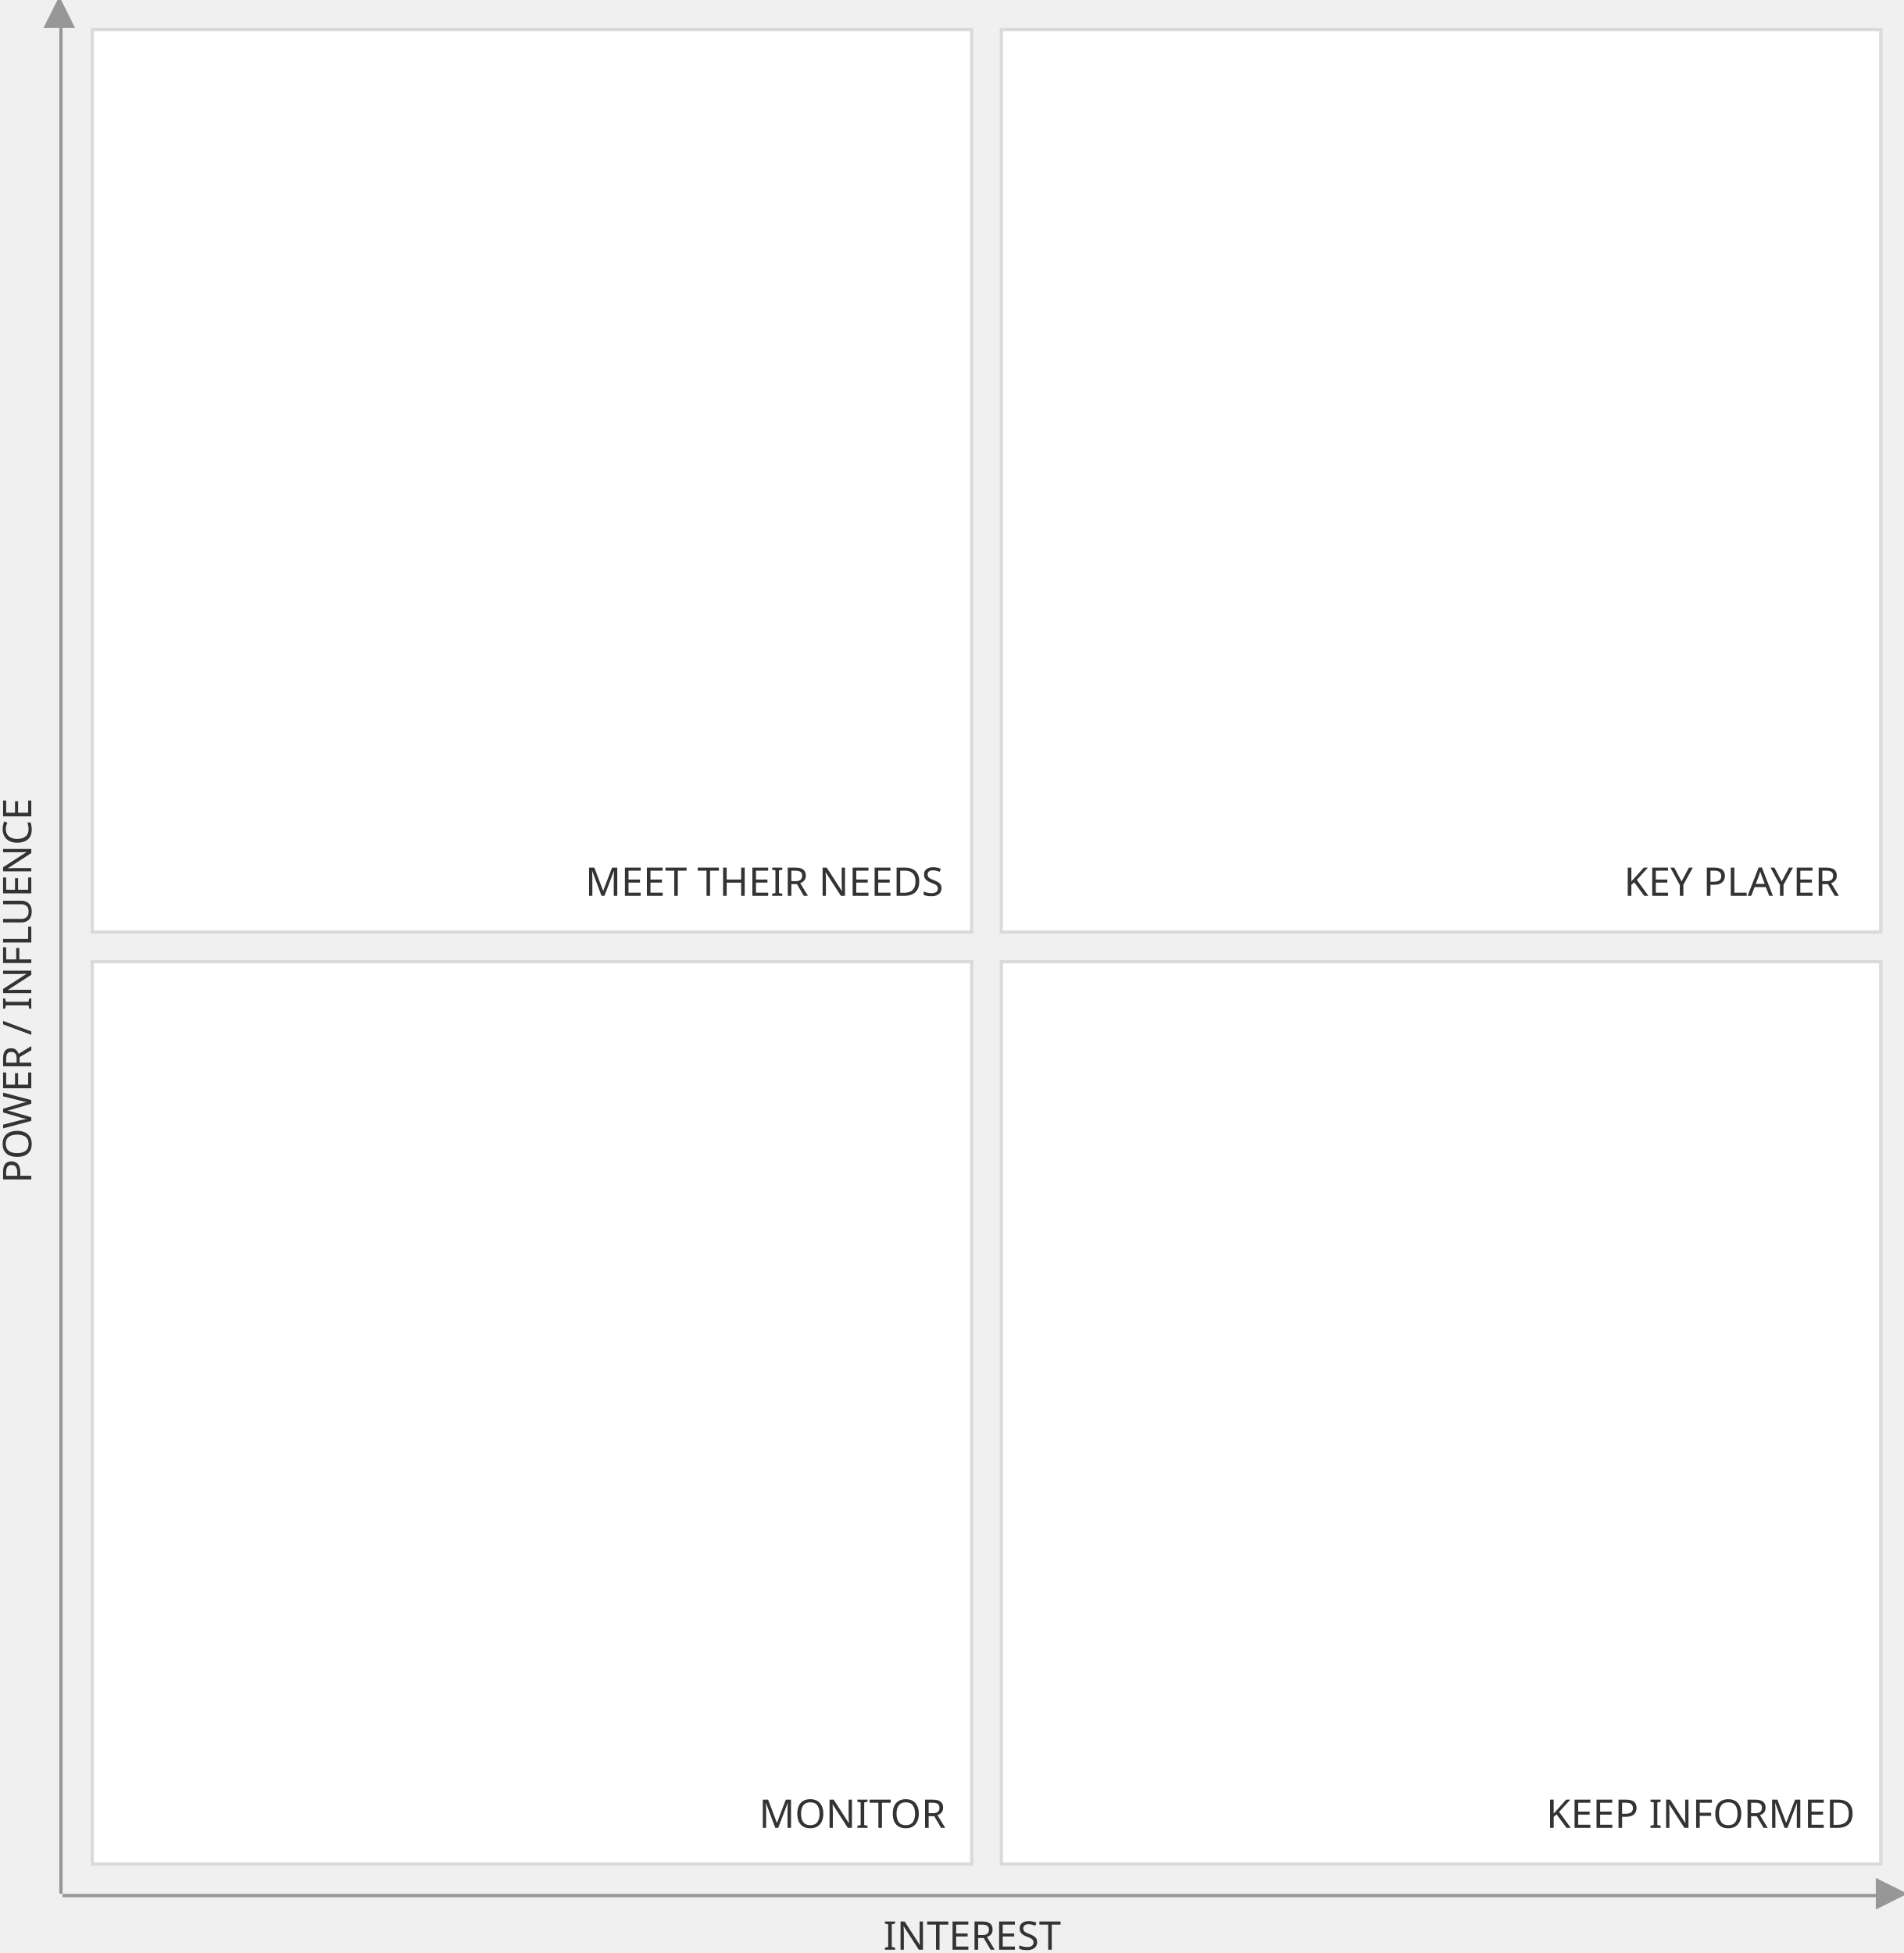
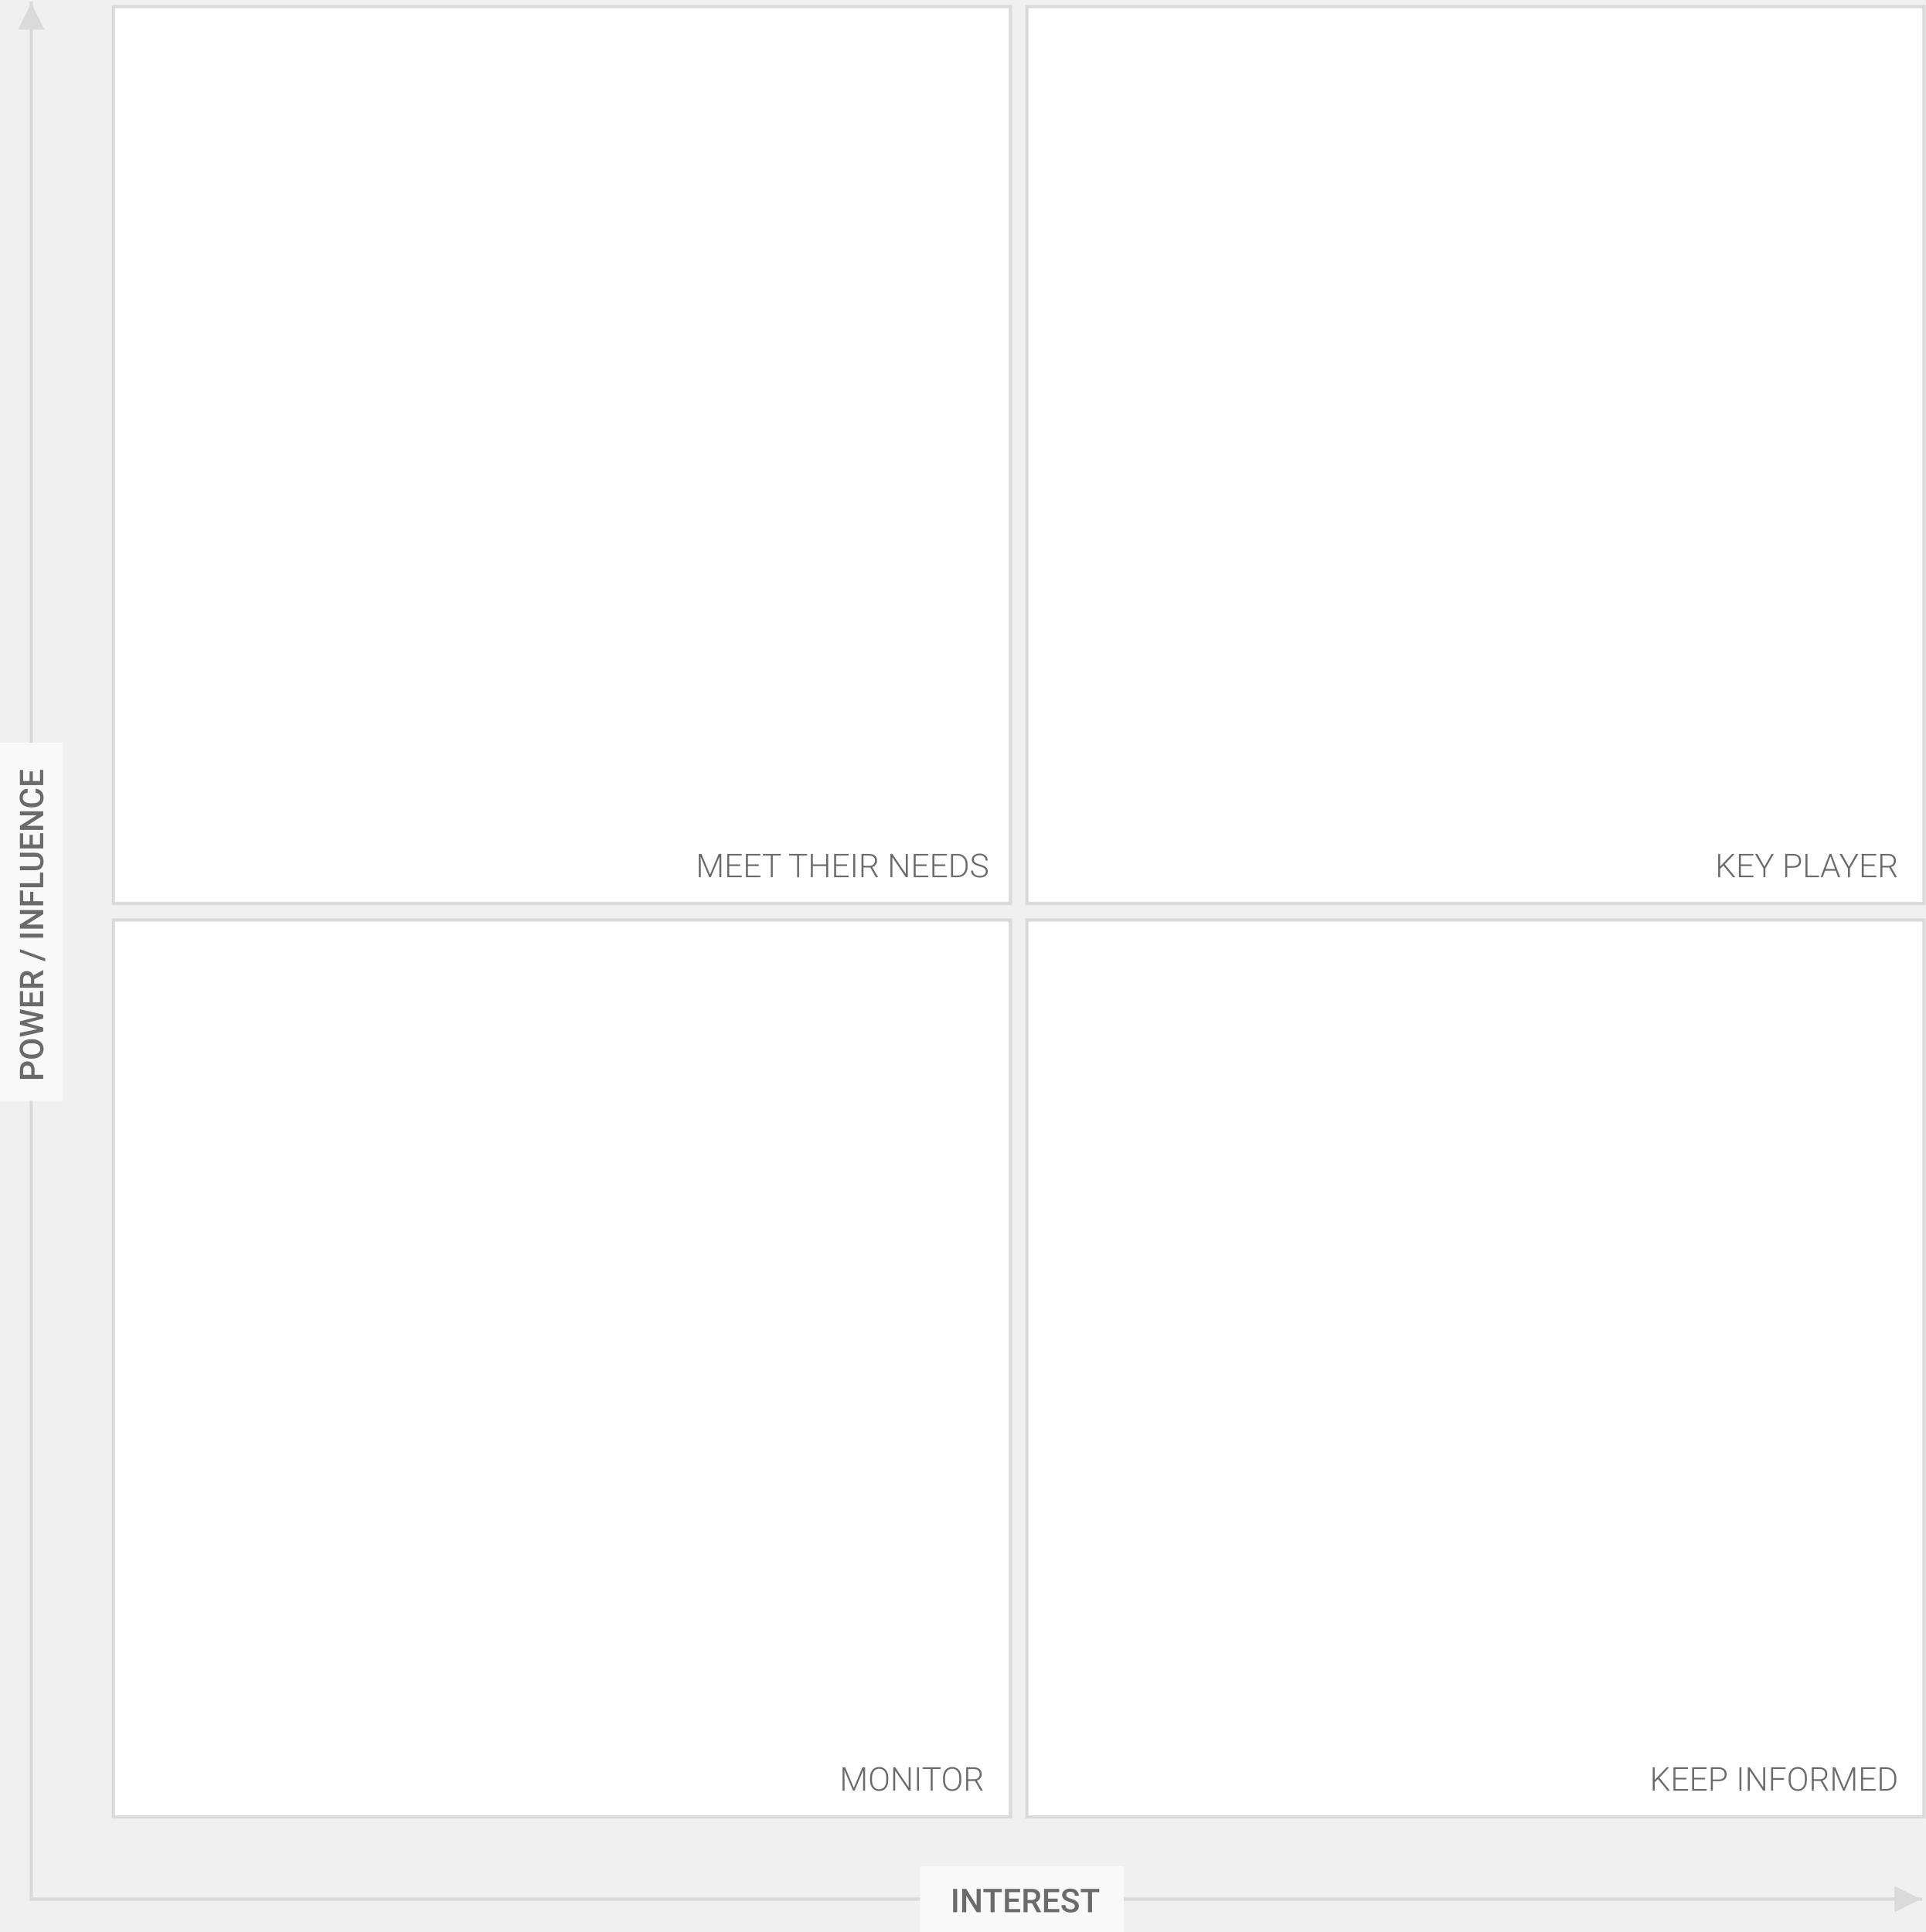
- <svg xmlns="http://www.w3.org/2000/svg" width="578px" height="593px" viewBox="0 0 578 593" version="1.1">
+ <svg xmlns="http://www.w3.org/2000/svg" width="587px" height="589px" viewBox="0 0 587 589" version="1.1">
  <defs />
  <g id="Page-1" stroke="none" stroke-width="1" fill="none" fill-rule="evenodd">
-     <g id="Desktop" transform="translate(-351, -23)">
-       <g id="axis" transform="translate(350, 23)">
-         <path d="M19.5,8 L19.5,574.5" id="Line" stroke="#979797" stroke-linecap="square" />
-         <polygon id="Triangle-1" stroke="#979797" fill="#979797" points="19 0 23 8 15 8 " />
-         <text id="Power-/-Influence" transform="translate(6.5, 302) rotate(-90) translate(-6.5, -302) " font-family="Stag-Medium, Stag" font-size="12" font-weight="400" fill="#333333">
-           <tspan x="-50.764" y="306">POWER / INFLUENCE</tspan>
-         </text>
-         <text id="Interest" font-family="StagSans-Light, Stag Sans" font-size="12" font-weight="300" fill="#333333">
-           <tspan x="269.18" y="592">INTEREST</tspan>
-         </text>
-         <path d="M572.5,575.559 L20.5,575.559" id="Line" stroke="#979797" stroke-linecap="square" />
-         <path d="M571,579 L571,571 L579,575 L571,579 Z" id="Triangle-1" stroke="#979797" fill="#979797" />
-         <rect id="Rectangle-32" stroke="#DADADA" fill="#FFFFFF" x="29" y="292" width="267.014" height="274" />
-         <text id="MONITOR" font-family="Stag-Light, Stag" font-size="12" font-weight="300" fill="#333333">
-           <tspan x="231.436" y="555">MONITOR</tspan>
-         </text>
-         <rect id="Rectangle-32" stroke="#DADADA" fill="#FFFFFF" x="305" y="292" width="267.014" height="274" />
-         <text id="KEEP-INFORMED" font-family="Stag-Light, Stag" font-size="12" font-weight="300" fill="#333333">
-           <tspan x="470.452" y="555">KEEP INFORMED</tspan>
-         </text>
-         <rect id="Rectangle-32" stroke="#DADADA" fill="#FFFFFF" x="29" y="9" width="267.014" height="274" />
-         <text id="MEET-THEIR-NEEDS" font-family="Stag-Light, Stag" font-size="12" font-weight="300" fill="#333333">
-           <tspan x="178.684" y="272">MEET THEIR NEEDS</tspan>
-         </text>
-         <rect id="Rectangle-32" stroke="#DADADA" fill="#FFFFFF" x="305" y="9" width="267.014" height="274" />
-         <text id="KEY-PLAYER" font-family="Stag-Light, Stag" font-size="12" font-weight="300" fill="#333333">
-           <tspan x="494.032" y="272">KEY PLAYER</tspan>
-         </text>
+     <g id="Single-Page-Stakeholder-Management---Empty-error" transform="translate(-327, -45)">
+       <g id="Stakeholder-Axis" transform="translate(327, 46)">
+         <path d="M9.516,0 L9.516,576.981" id="Line" stroke="#DADADA" stroke-linecap="square" />
+         <path d="M585.497,577.983 L9.516,577.983" id="Line" stroke="#DADADA" stroke-linecap="square" />
+         <rect id="Rectangle-190" fill="#F9F9F9" x="280.478" y="567.966" width="62.106" height="20.034" />
+         <polygon id="Triangle-1" fill="#DADADA" points="9.516 0 13.523 8.014 5.509 8.014 " />
+         <rect id="Rectangle-191" fill="#F9F9F9" x="0" y="225.383" width="19.032" height="109.186" />
+         <path d="M-36.134,281.322 L-36.134,283.968 L-37.371,283.968 L-37.371,276.848 L-34.648,276.848 C-33.852,276.848 -33.221,277.055 -32.753,277.469 C-32.285,277.883 -32.051,278.431 -32.051,279.112 C-32.051,279.81 -32.28,280.352 -32.738,280.74 C-33.196,281.128 -33.838,281.322 -34.662,281.322 L-36.134,281.322 Z M-36.134,280.33 L-34.648,280.33 C-34.208,280.33 -33.872,280.226 -33.641,280.019 C-33.409,279.812 -33.293,279.513 -33.293,279.122 C-33.293,278.737 -33.411,278.43 -33.645,278.2 C-33.88,277.97 -34.203,277.852 -34.614,277.846 L-36.134,277.846 L-36.134,280.33 Z M-25.289,280.594 C-25.289,281.291 -25.409,281.903 -25.651,282.43 C-25.892,282.956 -26.237,283.36 -26.685,283.642 C-27.133,283.924 -27.649,284.065 -28.232,284.065 C-28.809,284.065 -29.324,283.924 -29.775,283.642 C-30.227,283.36 -30.575,282.959 -30.822,282.437 C-31.068,281.916 -31.192,281.314 -31.196,280.633 L-31.196,280.232 C-31.196,279.538 -31.073,278.925 -30.826,278.393 C-30.58,277.862 -30.233,277.455 -29.785,277.173 C-29.337,276.891 -28.823,276.75 -28.242,276.75 C-27.662,276.75 -27.148,276.89 -26.7,277.168 C-26.251,277.447 -25.905,277.848 -25.66,278.371 C-25.416,278.895 -25.292,279.503 -25.289,280.198 L-25.289,280.594 Z M-26.526,280.222 C-26.526,279.433 -26.675,278.829 -26.973,278.408 C-27.272,277.987 -27.695,277.777 -28.242,277.777 C-28.777,277.777 -29.195,277.987 -29.496,278.406 C-29.798,278.824 -29.952,279.417 -29.959,280.183 L-29.959,280.594 C-29.959,281.376 -29.806,281.981 -29.501,282.408 C-29.197,282.835 -28.774,283.048 -28.232,283.048 C-27.685,283.048 -27.264,282.84 -26.968,282.422 C-26.673,282.005 -26.526,281.396 -26.526,280.594 L-26.526,280.222 Z M-18.473,282.207 L-17.377,276.848 L-16.15,276.848 L-17.793,283.968 L-18.976,283.968 L-20.331,278.77 L-21.714,283.968 L-22.903,283.968 L-24.546,276.848 L-23.318,276.848 L-22.213,282.198 L-20.854,276.848 L-19.817,276.848 L-18.473,282.207 Z M-11.084,280.789 L-14.008,280.789 L-14.008,282.98 L-10.59,282.98 L-10.59,283.968 L-15.245,283.968 L-15.245,276.848 L-10.625,276.848 L-10.625,277.846 L-14.008,277.846 L-14.008,279.811 L-11.084,279.811 L-11.084,280.789 Z M-6.967,281.224 L-8.346,281.224 L-8.346,283.968 L-9.583,283.968 L-9.583,276.848 L-7.08,276.848 C-6.258,276.848 -5.624,277.032 -5.177,277.401 C-4.731,277.769 -4.508,278.302 -4.508,279 C-4.508,279.476 -4.622,279.874 -4.852,280.195 C-5.082,280.516 -5.402,280.763 -5.813,280.936 L-4.214,283.904 L-4.214,283.968 L-5.539,283.968 L-6.967,281.224 Z M-8.346,280.232 L-7.075,280.232 C-6.657,280.232 -6.331,280.127 -6.097,279.916 C-5.862,279.706 -5.745,279.419 -5.745,279.053 C-5.745,278.672 -5.853,278.377 -6.07,278.168 C-6.287,277.96 -6.61,277.852 -7.04,277.846 L-8.346,277.846 L-8.346,280.232 Z M-0.62,284.579 L-1.554,284.579 L1.248,276.848 L2.182,276.848 L-0.62,284.579 Z M6.92,283.968 L5.688,283.968 L5.688,276.848 L6.92,276.848 L6.92,283.968 Z M14.088,283.968 L12.851,283.968 L9.678,278.917 L9.678,283.968 L8.44,283.968 L8.44,276.848 L9.678,276.848 L12.861,281.919 L12.861,276.848 L14.088,276.848 L14.088,283.968 Z M19.653,280.951 L16.787,280.951 L16.787,283.968 L15.55,283.968 L15.55,276.848 L20.073,276.848 L20.073,277.846 L16.787,277.846 L16.787,279.963 L19.653,279.963 L19.653,280.951 Z M22.288,282.98 L25.52,282.98 L25.52,283.968 L21.051,283.968 L21.051,276.848 L22.288,276.848 L22.288,282.98 Z M31.559,276.848 L31.559,281.606 C31.559,282.362 31.317,282.961 30.833,283.403 C30.349,283.845 29.704,284.065 28.899,284.065 C28.084,284.065 27.437,283.848 26.958,283.413 C26.479,282.977 26.239,282.374 26.239,281.601 L26.239,276.848 L27.471,276.848 L27.471,281.611 C27.471,282.087 27.592,282.45 27.833,282.701 C28.074,282.952 28.43,283.078 28.899,283.078 C29.851,283.078 30.327,282.576 30.327,281.572 L30.327,276.848 L31.559,276.848 Z M37.04,280.789 L34.116,280.789 L34.116,282.98 L37.534,282.98 L37.534,283.968 L32.879,283.968 L32.879,276.848 L37.5,276.848 L37.5,277.846 L34.116,277.846 L34.116,279.811 L37.04,279.811 L37.04,280.789 Z M44.189,283.968 L42.952,283.968 L39.779,278.917 L39.779,283.968 L38.542,283.968 L38.542,276.848 L39.779,276.848 L42.962,281.919 L42.962,276.848 L44.189,276.848 L44.189,283.968 Z M51.084,281.65 C51.012,282.409 50.732,283.002 50.243,283.427 C49.754,283.853 49.103,284.065 48.292,284.065 C47.725,284.065 47.225,283.931 46.793,283.662 C46.361,283.393 46.028,283.011 45.793,282.515 C45.558,282.02 45.436,281.445 45.426,280.789 L45.426,280.124 C45.426,279.453 45.545,278.861 45.783,278.349 C46.021,277.838 46.363,277.443 46.808,277.166 C47.253,276.889 47.767,276.75 48.35,276.75 C49.136,276.75 49.768,276.964 50.248,277.391 C50.727,277.818 51.006,278.421 51.084,279.2 L49.852,279.2 C49.793,278.688 49.644,278.319 49.404,278.093 C49.165,277.866 48.813,277.753 48.35,277.753 C47.813,277.753 47.399,277.949 47.111,278.342 C46.822,278.735 46.675,279.311 46.668,280.071 L46.668,280.701 C46.668,281.471 46.806,282.057 47.082,282.462 C47.357,282.866 47.76,283.068 48.292,283.068 C48.777,283.068 49.143,282.959 49.387,282.74 C49.632,282.522 49.786,282.158 49.852,281.65 L51.084,281.65 Z M56.35,280.789 L53.426,280.789 L53.426,282.98 L56.844,282.98 L56.844,283.968 L52.189,283.968 L52.189,276.848 L56.81,276.848 L56.81,277.846 L53.426,277.846 L53.426,279.811 L56.35,279.811 L56.35,280.789 Z" id="Power-/-Influence" fill="#6A6A6A" transform="translate(9.878052, 280.6646) rotate(-90) translate(-9.878052, -280.6646) " />
+         <path d="M291.778,581.974 L290.546,581.974 L290.546,574.855 L291.778,574.855 L291.778,581.974 Z M298.946,581.974 L297.709,581.974 L294.536,576.923 L294.536,581.974 L293.299,581.974 L293.299,574.855 L294.536,574.855 L297.719,579.926 L297.719,574.855 L298.946,574.855 L298.946,581.974 Z M305.411,575.853 L303.191,575.853 L303.191,581.974 L301.963,581.974 L301.963,575.853 L299.763,575.853 L299.763,574.855 L305.411,574.855 L305.411,575.853 Z M310.506,578.796 L307.582,578.796 L307.582,580.987 L310.999,580.987 L310.999,581.974 L306.344,581.974 L306.344,574.855 L310.965,574.855 L310.965,575.853 L307.582,575.853 L307.582,577.818 L310.506,577.818 L310.506,578.796 Z M314.623,579.231 L313.244,579.231 L313.244,581.974 L312.007,581.974 L312.007,574.855 L314.51,574.855 C315.332,574.855 315.966,575.039 316.412,575.408 C316.859,575.776 317.082,576.309 317.082,577.006 C317.082,577.482 316.967,577.881 316.738,578.202 C316.508,578.523 316.187,578.77 315.777,578.943 L317.376,581.911 L317.376,581.974 L316.051,581.974 L314.623,579.231 Z M313.244,578.239 L314.515,578.239 C314.932,578.239 315.258,578.134 315.493,577.923 C315.728,577.713 315.845,577.425 315.845,577.06 C315.845,576.679 315.737,576.384 315.52,576.175 C315.303,575.967 314.98,575.859 314.549,575.853 L313.244,575.853 L313.244,578.239 Z M322.417,578.796 L319.493,578.796 L319.493,580.987 L322.911,580.987 L322.911,581.974 L318.256,581.974 L318.256,574.855 L322.877,574.855 L322.877,575.853 L319.493,575.853 L319.493,577.818 L322.417,577.818 L322.417,578.796 Z M327.639,580.141 C327.639,579.828 327.529,579.587 327.309,579.417 C327.089,579.248 326.692,579.076 326.119,578.904 C325.545,578.731 325.088,578.539 324.749,578.327 C324.101,577.919 323.776,577.388 323.776,576.733 C323.776,576.159 324.01,575.686 324.478,575.315 C324.946,574.943 325.553,574.757 326.299,574.757 C326.795,574.757 327.237,574.848 327.625,575.031 C328.012,575.214 328.317,575.474 328.539,575.811 C328.761,576.148 328.871,576.522 328.871,576.933 L327.639,576.933 C327.639,576.562 327.523,576.271 327.29,576.06 C327.057,575.85 326.723,575.745 326.29,575.745 C325.885,575.745 325.572,575.831 325.348,576.004 C325.125,576.177 325.013,576.418 325.013,576.728 C325.013,576.989 325.134,577.206 325.375,577.381 C325.617,577.555 326.014,577.724 326.568,577.889 C327.123,578.054 327.568,578.241 327.903,578.451 C328.239,578.662 328.485,578.903 328.642,579.175 C328.798,579.447 328.876,579.766 328.876,580.131 C328.876,580.724 328.649,581.196 328.194,581.547 C327.739,581.897 327.123,582.072 326.343,582.072 C325.828,582.072 325.355,581.977 324.923,581.786 C324.491,581.595 324.155,581.332 323.916,580.997 C323.676,580.661 323.556,580.27 323.556,579.823 L324.793,579.823 C324.793,580.227 324.927,580.54 325.194,580.762 C325.462,580.983 325.845,581.094 326.343,581.094 C326.774,581.094 327.097,581.007 327.314,580.833 C327.531,580.658 327.639,580.428 327.639,580.141 L327.639,580.141 Z M335.106,575.853 L332.886,575.853 L332.886,581.974 L331.659,581.974 L331.659,575.853 L329.458,575.853 L329.458,574.855 L335.106,574.855 L335.106,575.853 Z" id="INTEREST" fill="#6A6A6A" />
+         <path d="M577.484,581.99 L577.484,573.976 L585.497,577.983 L577.484,581.99 Z" id="Triangle-1" fill="#DADADA" />
+         <rect id="Rectangle-32" stroke="#DADADA" fill="#FFFFFF" x="313.033" y="1.002" width="273.466" height="273.465" />
+         <path d="M525.368,262.903 L524.366,263.89 L524.366,266.438 L523.764,266.438 L523.764,259.318 L524.366,259.318 L524.366,263.157 L528.013,259.318 L528.771,259.318 L525.788,262.487 L529.001,266.438 L528.268,266.438 L525.368,262.903 Z M534.013,263.025 L530.683,263.025 L530.683,265.929 L534.512,265.929 L534.512,266.438 L530.082,266.438 L530.082,259.318 L534.487,259.318 L534.487,259.832 L530.683,259.832 L530.683,262.516 L534.013,262.516 L534.013,263.025 Z M537.866,263.201 L540.042,259.318 L540.736,259.318 L538.164,263.758 L538.164,266.438 L537.563,266.438 L537.563,263.758 L534.996,259.318 L535.71,259.318 L537.866,263.201 Z M544.81,263.538 L544.81,266.438 L544.208,266.438 L544.208,259.318 L546.633,259.318 C547.373,259.318 547.958,259.507 548.386,259.886 C548.815,260.264 549.029,260.784 549.029,261.445 C549.029,262.114 548.823,262.63 548.411,262.993 C547.998,263.356 547.401,263.538 546.619,263.538 L544.81,263.538 Z M544.81,263.03 L546.633,263.03 C547.217,263.03 547.662,262.891 547.968,262.614 C548.275,262.337 548.428,261.951 548.428,261.455 C548.428,260.963 548.276,260.571 547.971,260.279 C547.666,259.987 547.233,259.838 546.672,259.832 L544.81,259.832 L544.81,263.03 Z M550.98,265.929 L554.496,265.929 L554.496,266.438 L550.374,266.438 L550.374,259.318 L550.98,259.318 L550.98,265.929 Z M559.586,264.443 L556.354,264.443 L555.621,266.438 L554.99,266.438 L557.684,259.318 L558.256,259.318 L560.951,266.438 L560.325,266.438 L559.586,264.443 Z M556.54,263.929 L559.396,263.929 L557.968,260.052 L556.54,263.929 Z M563.625,263.201 L565.801,259.318 L566.495,259.318 L563.923,263.758 L563.923,266.438 L563.322,266.438 L563.322,263.758 L560.755,259.318 L561.469,259.318 L563.625,263.201 Z M571.463,263.025 L568.134,263.025 L568.134,265.929 L571.962,265.929 L571.962,266.438 L567.532,266.438 L567.532,259.318 L571.938,259.318 L571.938,259.832 L568.134,259.832 L568.134,262.516 L571.463,262.516 L571.463,263.025 Z M575.889,263.475 L573.82,263.475 L573.82,266.438 L573.214,266.438 L573.214,259.318 L575.527,259.318 C576.286,259.318 576.88,259.503 577.307,259.871 C577.734,260.239 577.947,260.754 577.947,261.416 C577.947,261.872 577.814,262.275 577.546,262.624 C577.279,262.973 576.92,263.214 576.471,263.348 L578.25,266.374 L578.25,266.438 L577.61,266.438 L575.889,263.475 Z M573.82,262.961 L575.664,262.961 C576.169,262.961 576.575,262.818 576.881,262.531 C577.188,262.244 577.341,261.872 577.341,261.416 C577.341,260.914 577.181,260.525 576.862,260.247 C576.542,259.97 576.094,259.832 575.517,259.832 L573.82,259.832 L573.82,262.961 Z" id="KEY-PLAYER" fill="#6A6A6A" />
+         <rect id="Rectangle-32" stroke="#DADADA" fill="#FFFFFF" x="313.033" y="279.475" width="273.466" height="273.465" />
+         <path d="M505.418,541.376 L504.415,542.364 L504.415,544.911 L503.814,544.911 L503.814,537.792 L504.415,537.792 L504.415,541.63 L508.063,537.792 L508.821,537.792 L505.838,540.961 L509.051,544.911 L508.317,544.911 L505.418,541.376 Z M514.063,541.498 L510.733,541.498 L510.733,544.403 L514.562,544.403 L514.562,544.911 L510.132,544.911 L510.132,537.792 L514.537,537.792 L514.537,538.305 L510.733,538.305 L510.733,540.99 L514.063,540.99 L514.063,541.498 Z M519.759,541.498 L516.43,541.498 L516.43,544.403 L520.258,544.403 L520.258,544.911 L515.828,544.911 L515.828,537.792 L520.234,537.792 L520.234,538.305 L516.43,538.305 L516.43,540.99 L519.759,540.99 L519.759,541.498 Z M522.126,542.012 L522.126,544.911 L521.525,544.911 L521.525,537.792 L523.95,537.792 C524.69,537.792 525.274,537.981 525.703,538.359 C526.132,538.737 526.346,539.257 526.346,539.919 C526.346,540.587 526.14,541.103 525.727,541.467 C525.315,541.83 524.718,542.012 523.935,542.012 L522.126,542.012 Z M522.126,541.503 L523.95,541.503 C524.533,541.503 524.978,541.365 525.285,541.088 C525.591,540.811 525.744,540.424 525.744,539.929 C525.744,539.437 525.592,539.045 525.287,538.753 C524.982,538.461 524.55,538.312 523.989,538.305 L522.126,538.305 L522.126,541.503 Z M530.859,544.911 L530.258,544.911 L530.258,537.792 L530.859,537.792 L530.859,544.911 Z M538.091,544.911 L537.49,544.911 L533.397,538.819 L533.397,544.911 L532.791,544.911 L532.791,537.792 L533.397,537.792 L537.494,543.889 L537.494,537.792 L538.091,537.792 L538.091,544.911 Z M543.822,541.586 L540.502,541.586 L540.502,544.911 L539.9,544.911 L539.9,537.792 L544.311,537.792 L544.311,538.305 L540.502,538.305 L540.502,541.073 L543.822,541.073 L543.822,541.586 Z M550.795,541.738 C550.795,542.393 550.681,542.969 550.455,543.464 C550.228,543.96 549.905,544.341 549.484,544.608 C549.064,544.876 548.578,545.009 548.027,545.009 C547.196,545.009 546.524,544.712 546.012,544.117 C545.501,543.522 545.245,542.719 545.245,541.709 L545.245,540.975 C545.245,540.326 545.36,539.752 545.589,539.252 C545.819,538.751 546.144,538.367 546.565,538.098 C546.985,537.829 547.47,537.694 548.017,537.694 C548.565,537.694 549.048,537.826 549.467,538.09 C549.886,538.354 550.209,538.728 550.438,539.21 C550.666,539.692 550.785,540.251 550.795,540.887 L550.795,541.738 Z M550.193,540.965 C550.193,540.108 549.999,539.437 549.611,538.951 C549.223,538.465 548.692,538.222 548.017,538.222 C547.355,538.222 546.828,538.466 546.435,538.953 C546.043,539.441 545.846,540.121 545.846,540.995 L545.846,541.738 C545.846,542.582 546.042,543.251 546.433,543.745 C546.824,544.239 547.355,544.486 548.027,544.486 C548.708,544.486 549.24,544.242 549.621,543.755 C550.002,543.268 550.193,542.589 550.193,541.718 L550.193,540.965 Z M554.97,541.948 L552.902,541.948 L552.902,544.911 L552.296,544.911 L552.296,537.792 L554.609,537.792 C555.368,537.792 555.961,537.976 556.388,538.345 C556.815,538.713 557.029,539.228 557.029,539.89 C557.029,540.346 556.895,540.749 556.628,541.097 C556.361,541.446 556.002,541.687 555.552,541.821 L557.332,544.848 L557.332,544.911 L556.692,544.911 L554.97,541.948 Z M552.902,541.435 L554.745,541.435 C555.251,541.435 555.657,541.291 555.963,541.005 C556.269,540.718 556.423,540.346 556.423,539.89 C556.423,539.388 556.263,538.998 555.943,538.721 C555.624,538.444 555.176,538.305 554.599,538.305 L552.902,538.305 L552.902,541.435 Z M559.464,537.792 L562.09,544.075 L564.725,537.792 L565.527,537.792 L565.527,544.911 L564.926,544.911 L564.926,541.811 L564.975,538.633 L562.325,544.911 L561.86,544.911 L559.22,538.657 L559.268,541.792 L559.268,544.911 L558.667,544.911 L558.667,537.792 L559.464,537.792 Z M571.263,541.498 L567.933,541.498 L567.933,544.403 L571.762,544.403 L571.762,544.911 L567.332,544.911 L567.332,537.792 L571.737,537.792 L571.737,538.305 L567.933,538.305 L567.933,540.99 L571.263,540.99 L571.263,541.498 Z M573.028,544.911 L573.028,537.792 L575.018,537.792 C575.602,537.792 576.125,537.925 576.588,538.19 C577.051,538.456 577.412,538.837 577.671,539.332 C577.93,539.828 578.06,540.392 578.06,541.024 L578.06,541.679 C578.06,542.315 577.931,542.879 577.673,543.371 C577.416,543.863 577.053,544.243 576.585,544.51 C576.118,544.778 575.581,544.911 574.974,544.911 L573.028,544.911 Z M573.63,538.305 L573.63,544.403 L574.979,544.403 C575.729,544.403 576.33,544.154 576.783,543.657 C577.237,543.16 577.463,542.488 577.463,541.64 L577.463,541.014 C577.463,540.196 577.24,539.541 576.793,539.049 C576.347,538.556 575.758,538.309 575.028,538.305 L573.63,538.305 Z" id="KEEP-INFORMED" fill="#6A6A6A" />
+         <rect id="Rectangle-32" stroke="#DADADA" fill="#FFFFFF" x="34.559" y="1.002" width="273.466" height="273.465" />
+         <path d="M213.821,259.318 L216.447,265.602 L219.083,259.318 L219.885,259.318 L219.885,266.438 L219.283,266.438 L219.283,263.338 L219.332,260.159 L216.682,266.438 L216.217,266.438 L213.577,260.184 L213.626,263.318 L213.626,266.438 L213.024,266.438 L213.024,259.318 L213.821,259.318 Z M225.62,263.025 L222.29,263.025 L222.29,265.929 L226.119,265.929 L226.119,266.438 L221.689,266.438 L221.689,259.318 L226.094,259.318 L226.094,259.832 L222.29,259.832 L222.29,262.516 L225.62,262.516 L225.62,263.025 Z M231.317,263.025 L227.987,263.025 L227.987,265.929 L231.815,265.929 L231.815,266.438 L227.385,266.438 L227.385,259.318 L231.791,259.318 L231.791,259.832 L227.987,259.832 L227.987,262.516 L231.317,262.516 L231.317,263.025 Z M238.011,259.832 L235.571,259.832 L235.571,266.438 L234.969,266.438 L234.969,259.832 L232.534,259.832 L232.534,259.318 L238.011,259.318 L238.011,259.832 Z M246.035,259.832 L243.595,259.832 L243.595,266.438 L242.993,266.438 L242.993,259.832 L240.558,259.832 L240.558,259.318 L246.035,259.318 L246.035,259.832 Z M252.46,266.438 L251.854,266.438 L251.854,263.025 L247.785,263.025 L247.785,266.438 L247.184,266.438 L247.184,259.318 L247.785,259.318 L247.785,262.516 L251.854,262.516 L251.854,259.318 L252.46,259.318 L252.46,266.438 Z M258.2,263.025 L254.871,263.025 L254.871,265.929 L258.699,265.929 L258.699,266.438 L254.269,266.438 L254.269,259.318 L258.675,259.318 L258.675,259.832 L254.871,259.832 L254.871,262.516 L258.2,262.516 L258.2,263.025 Z M260.699,266.438 L260.098,266.438 L260.098,259.318 L260.699,259.318 L260.699,266.438 Z M265.291,263.475 L263.222,263.475 L263.222,266.438 L262.616,266.438 L262.616,259.318 L264.929,259.318 C265.688,259.318 266.282,259.503 266.709,259.871 C267.136,260.239 267.349,260.754 267.349,261.416 C267.349,261.872 267.215,262.275 266.948,262.624 C266.681,262.973 266.322,263.214 265.872,263.348 L267.652,266.374 L267.652,266.438 L267.012,266.438 L265.291,263.475 Z M263.222,262.961 L265.066,262.961 C265.571,262.961 265.977,262.818 266.283,262.531 C266.59,262.244 266.743,261.872 266.743,261.416 C266.743,260.914 266.583,260.525 266.264,260.247 C265.944,259.97 265.496,259.832 264.919,259.832 L263.222,259.832 L263.222,262.961 Z M276.723,266.438 L276.121,266.438 L272.029,260.345 L272.029,266.438 L271.422,266.438 L271.422,259.318 L272.029,259.318 L276.126,265.416 L276.126,259.318 L276.723,259.318 L276.723,266.438 Z M282.463,263.025 L279.133,263.025 L279.133,265.929 L282.962,265.929 L282.962,266.438 L278.532,266.438 L278.532,259.318 L282.938,259.318 L282.938,259.832 L279.133,259.832 L279.133,262.516 L282.463,262.516 L282.463,263.025 Z M288.16,263.025 L284.83,263.025 L284.83,265.929 L288.659,265.929 L288.659,266.438 L284.228,266.438 L284.228,259.318 L288.634,259.318 L288.634,259.832 L284.83,259.832 L284.83,262.516 L288.16,262.516 L288.16,263.025 Z M289.925,266.438 L289.925,259.318 L291.915,259.318 C292.499,259.318 293.022,259.451 293.485,259.717 C293.948,259.983 294.309,260.363 294.568,260.859 C294.827,261.354 294.957,261.918 294.957,262.55 L294.957,263.206 C294.957,263.841 294.828,264.405 294.57,264.898 C294.313,265.39 293.95,265.77 293.482,266.037 C293.014,266.304 292.477,266.438 291.871,266.438 L289.925,266.438 Z M290.526,259.832 L290.526,265.929 L291.876,265.929 C292.626,265.929 293.227,265.681 293.68,265.184 C294.133,264.686 294.36,264.014 294.36,263.167 L294.36,262.541 C294.36,261.722 294.137,261.067 293.69,260.575 C293.243,260.083 292.655,259.835 291.925,259.832 L290.526,259.832 Z M300.511,264.687 C300.511,264.293 300.373,263.981 300.096,263.751 C299.819,263.521 299.312,263.303 298.575,263.096 C297.838,262.889 297.3,262.663 296.961,262.418 C296.479,262.073 296.238,261.62 296.238,261.059 C296.238,260.515 296.462,260.072 296.91,259.732 C297.358,259.391 297.931,259.221 298.629,259.221 C299.101,259.221 299.524,259.312 299.898,259.494 C300.271,259.677 300.56,259.931 300.766,260.257 C300.971,260.583 301.074,260.947 301.074,261.348 L300.467,261.348 C300.467,260.862 300.301,260.472 299.968,260.177 C299.636,259.882 299.189,259.734 298.629,259.734 C298.084,259.734 297.651,259.855 297.328,260.098 C297.005,260.341 296.844,260.658 296.844,261.049 C296.844,261.411 296.989,261.706 297.279,261.934 C297.569,262.163 298.034,262.364 298.673,262.538 C299.312,262.713 299.796,262.894 300.125,263.081 C300.454,263.268 300.702,263.493 300.868,263.753 C301.034,264.014 301.118,264.322 301.118,264.678 C301.118,265.238 300.893,265.688 300.445,266.027 C299.997,266.366 299.406,266.536 298.673,266.536 C298.171,266.536 297.71,266.446 297.291,266.267 C296.872,266.087 296.555,265.836 296.338,265.514 C296.121,265.191 296.013,264.821 296.013,264.404 L296.614,264.404 C296.614,264.906 296.802,265.302 297.176,265.592 C297.551,265.882 298.05,266.027 298.673,266.027 C299.227,266.027 299.672,265.905 300.008,265.66 C300.343,265.416 300.511,265.092 300.511,264.687 L300.511,264.687 Z" id="MEET-THEIR-NEEDS" fill="#6A6A6A" />
+         <rect id="Rectangle-32" stroke="#DADADA" fill="#FFFFFF" x="34.559" y="279.475" width="273.466" height="273.465" />
+         <path d="M257.645,537.792 L260.271,544.075 L262.907,537.792 L263.708,537.792 L263.708,544.911 L263.107,544.911 L263.107,541.811 L263.156,538.633 L260.506,544.911 L260.041,544.911 L257.401,538.657 L257.45,541.792 L257.45,544.911 L256.848,544.911 L256.848,537.792 L257.645,537.792 Z M270.774,541.738 C270.774,542.393 270.661,542.969 270.434,543.464 C270.208,543.96 269.884,544.341 269.464,544.608 C269.043,544.876 268.557,545.009 268.007,545.009 C267.175,545.009 266.504,544.712 265.992,544.117 C265.48,543.522 265.224,542.719 265.224,541.709 L265.224,540.975 C265.224,540.326 265.339,539.752 265.569,539.252 C265.799,538.751 266.124,538.367 266.544,538.098 C266.965,537.829 267.449,537.694 267.997,537.694 C268.544,537.694 269.028,537.826 269.447,538.09 C269.865,538.354 270.189,538.728 270.417,539.21 C270.645,539.692 270.764,540.251 270.774,540.887 L270.774,541.738 Z M270.173,540.965 C270.173,540.108 269.979,539.437 269.591,538.951 C269.203,538.465 268.672,538.222 267.997,538.222 C267.335,538.222 266.808,538.466 266.415,538.953 C266.022,539.441 265.826,540.121 265.826,540.995 L265.826,541.738 C265.826,542.582 266.021,543.251 266.412,543.745 C266.804,544.239 267.335,544.486 268.007,544.486 C268.688,544.486 269.219,544.242 269.601,543.755 C269.982,543.268 270.173,542.589 270.173,541.718 L270.173,540.965 Z M277.59,544.911 L276.989,544.911 L272.896,538.819 L272.896,544.911 L272.29,544.911 L272.29,537.792 L272.896,537.792 L276.994,543.889 L276.994,537.792 L277.59,537.792 L277.59,544.911 Z M280.133,544.911 L279.532,544.911 L279.532,537.792 L280.133,537.792 L280.133,544.911 Z M286.754,538.305 L284.314,538.305 L284.314,544.911 L283.712,544.911 L283.712,538.305 L281.277,538.305 L281.277,537.792 L286.754,537.792 L286.754,538.305 Z M293.027,541.738 C293.027,542.393 292.914,542.969 292.687,543.464 C292.461,543.96 292.137,544.341 291.717,544.608 C291.296,544.876 290.811,545.009 290.26,545.009 C289.428,545.009 288.757,544.712 288.245,544.117 C287.733,543.522 287.477,542.719 287.477,541.709 L287.477,540.975 C287.477,540.326 287.592,539.752 287.822,539.252 C288.052,538.751 288.377,538.367 288.798,538.098 C289.218,537.829 289.702,537.694 290.25,537.694 C290.798,537.694 291.281,537.826 291.7,538.09 C292.119,538.354 292.442,538.728 292.67,539.21 C292.898,539.692 293.017,540.251 293.027,540.887 L293.027,541.738 Z M292.426,540.965 C292.426,540.108 292.232,539.437 291.844,538.951 C291.456,538.465 290.925,538.222 290.25,538.222 C289.588,538.222 289.061,538.466 288.668,538.953 C288.275,539.441 288.079,540.121 288.079,540.995 L288.079,541.738 C288.079,542.582 288.274,543.251 288.666,543.745 C289.057,544.239 289.588,544.486 290.26,544.486 C290.941,544.486 291.472,544.242 291.854,543.755 C292.235,543.268 292.426,542.589 292.426,541.718 L292.426,540.965 Z M297.203,541.948 L295.135,541.948 L295.135,544.911 L294.528,544.911 L294.528,537.792 L296.841,537.792 C297.601,537.792 298.194,537.976 298.621,538.345 C299.048,538.713 299.262,539.228 299.262,539.89 C299.262,540.346 299.128,540.749 298.861,541.097 C298.593,541.446 298.235,541.687 297.785,541.821 L299.565,544.848 L299.565,544.911 L298.924,544.911 L297.203,541.948 Z M295.135,541.435 L296.978,541.435 C297.483,541.435 297.889,541.291 298.196,541.005 C298.502,540.718 298.655,540.346 298.655,539.89 C298.655,539.388 298.496,538.998 298.176,538.721 C297.857,538.444 297.408,538.305 296.831,538.305 L295.135,538.305 L295.135,541.435 Z" id="MONITOR" fill="#6A6A6A" />
      </g>
    </g>
  </g>
</svg>
